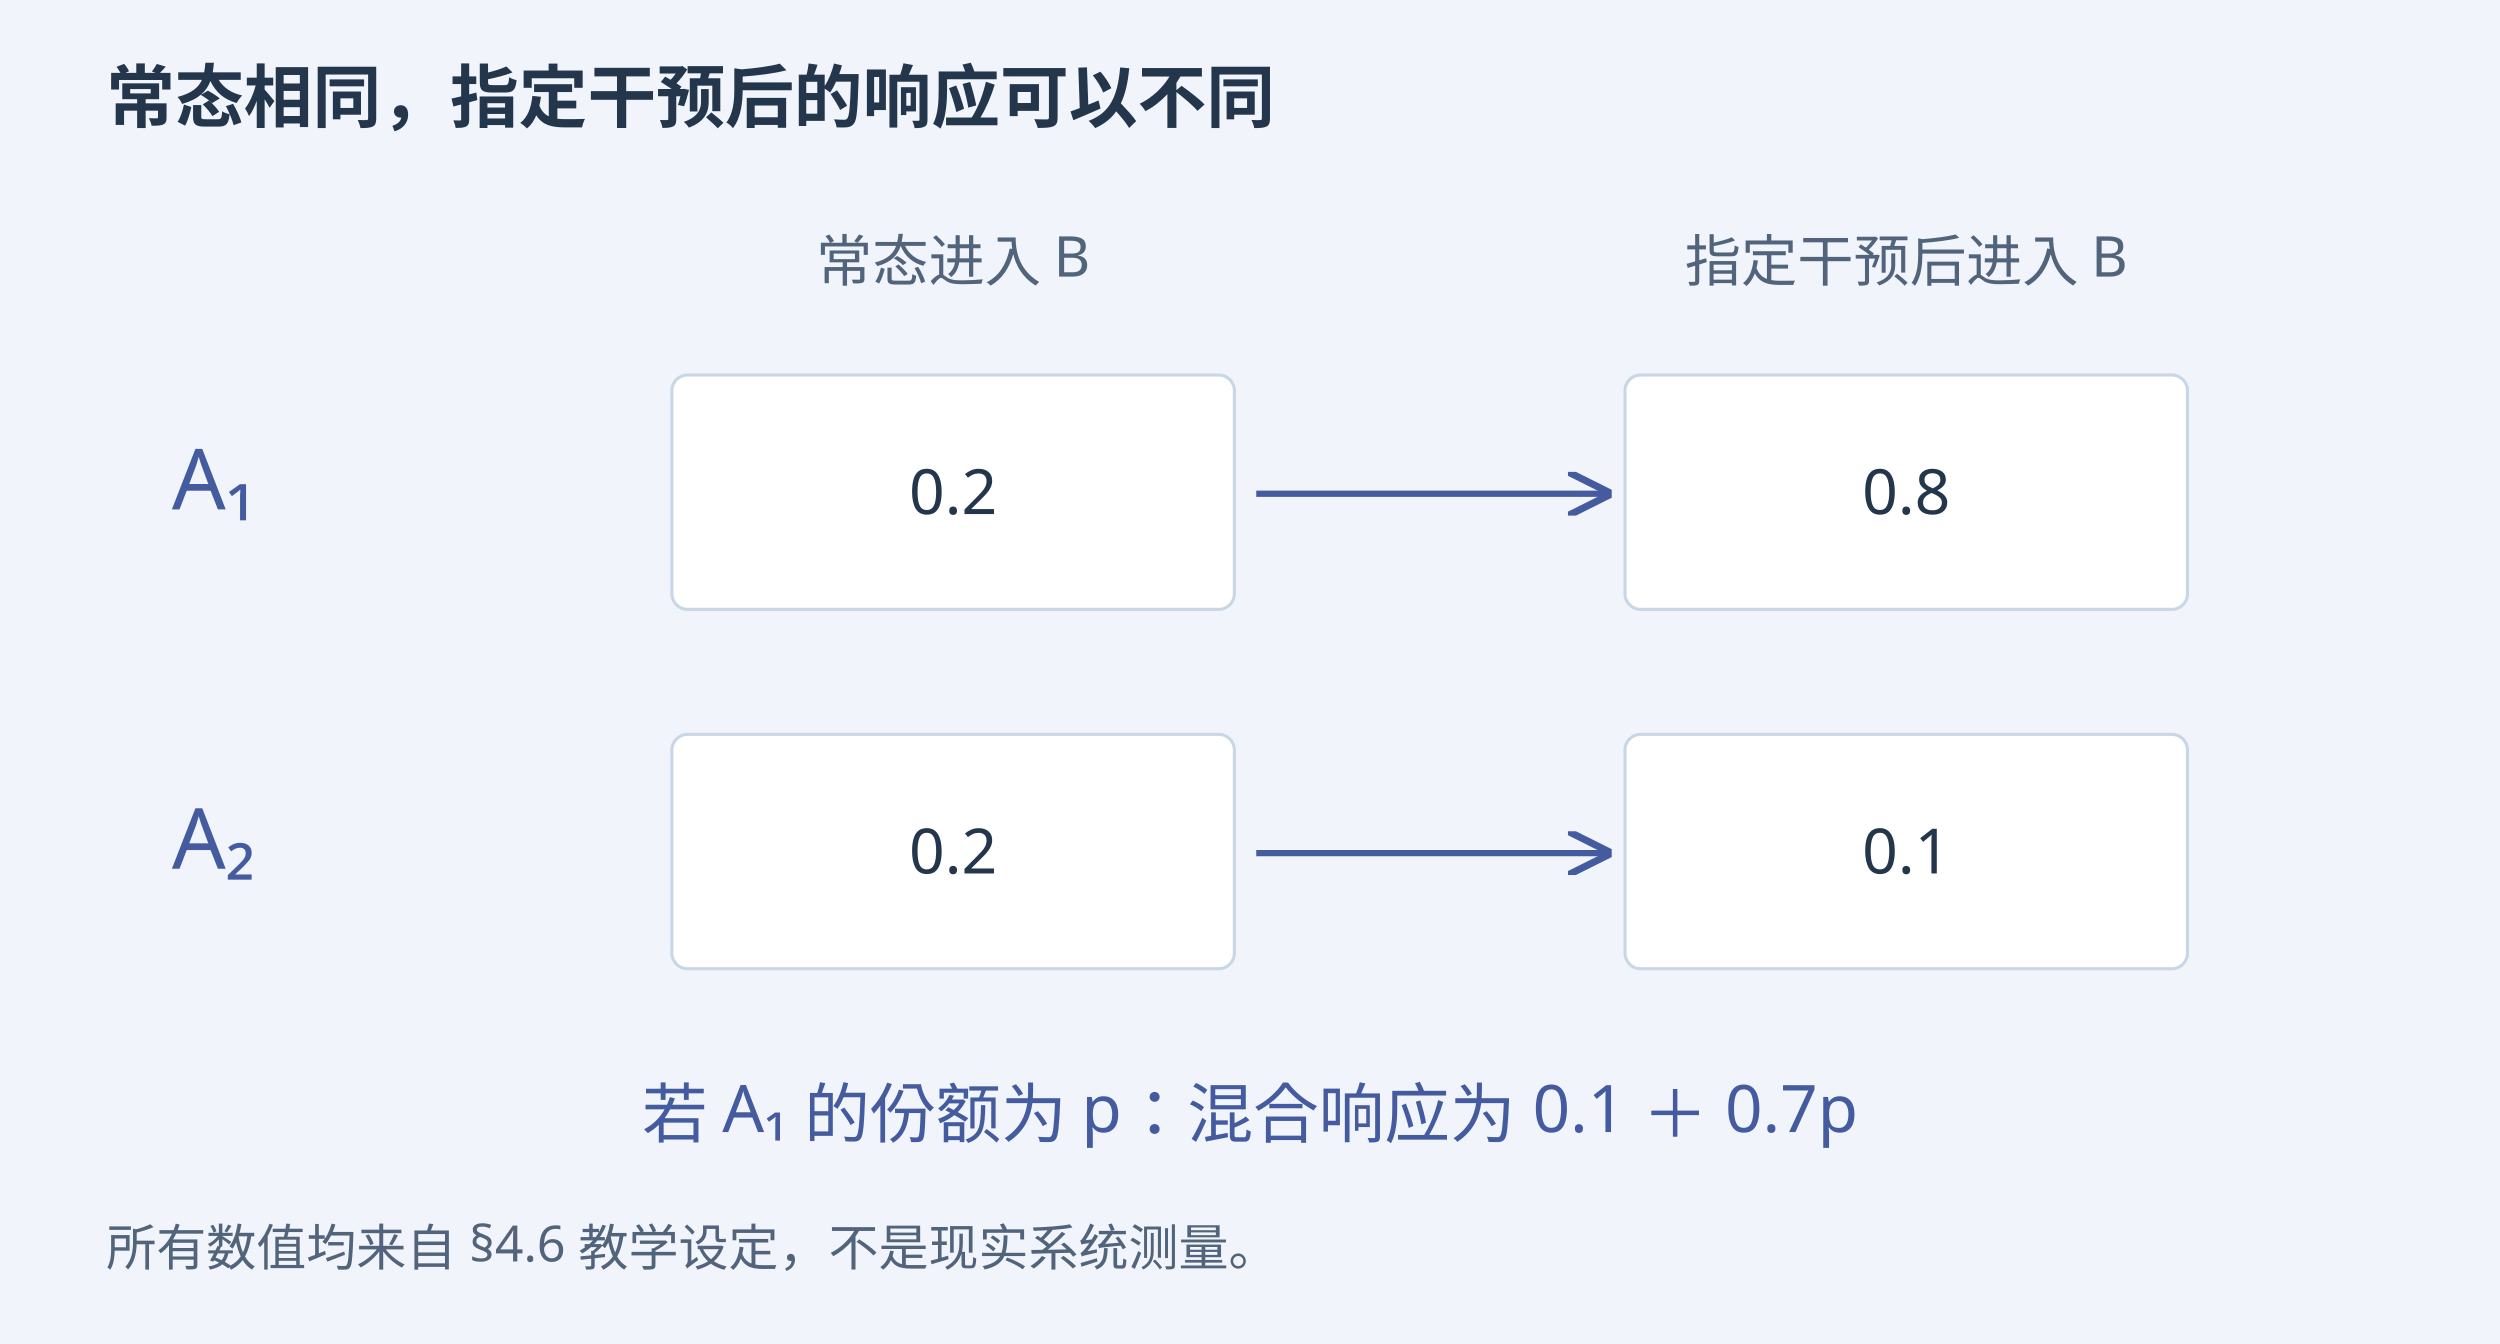
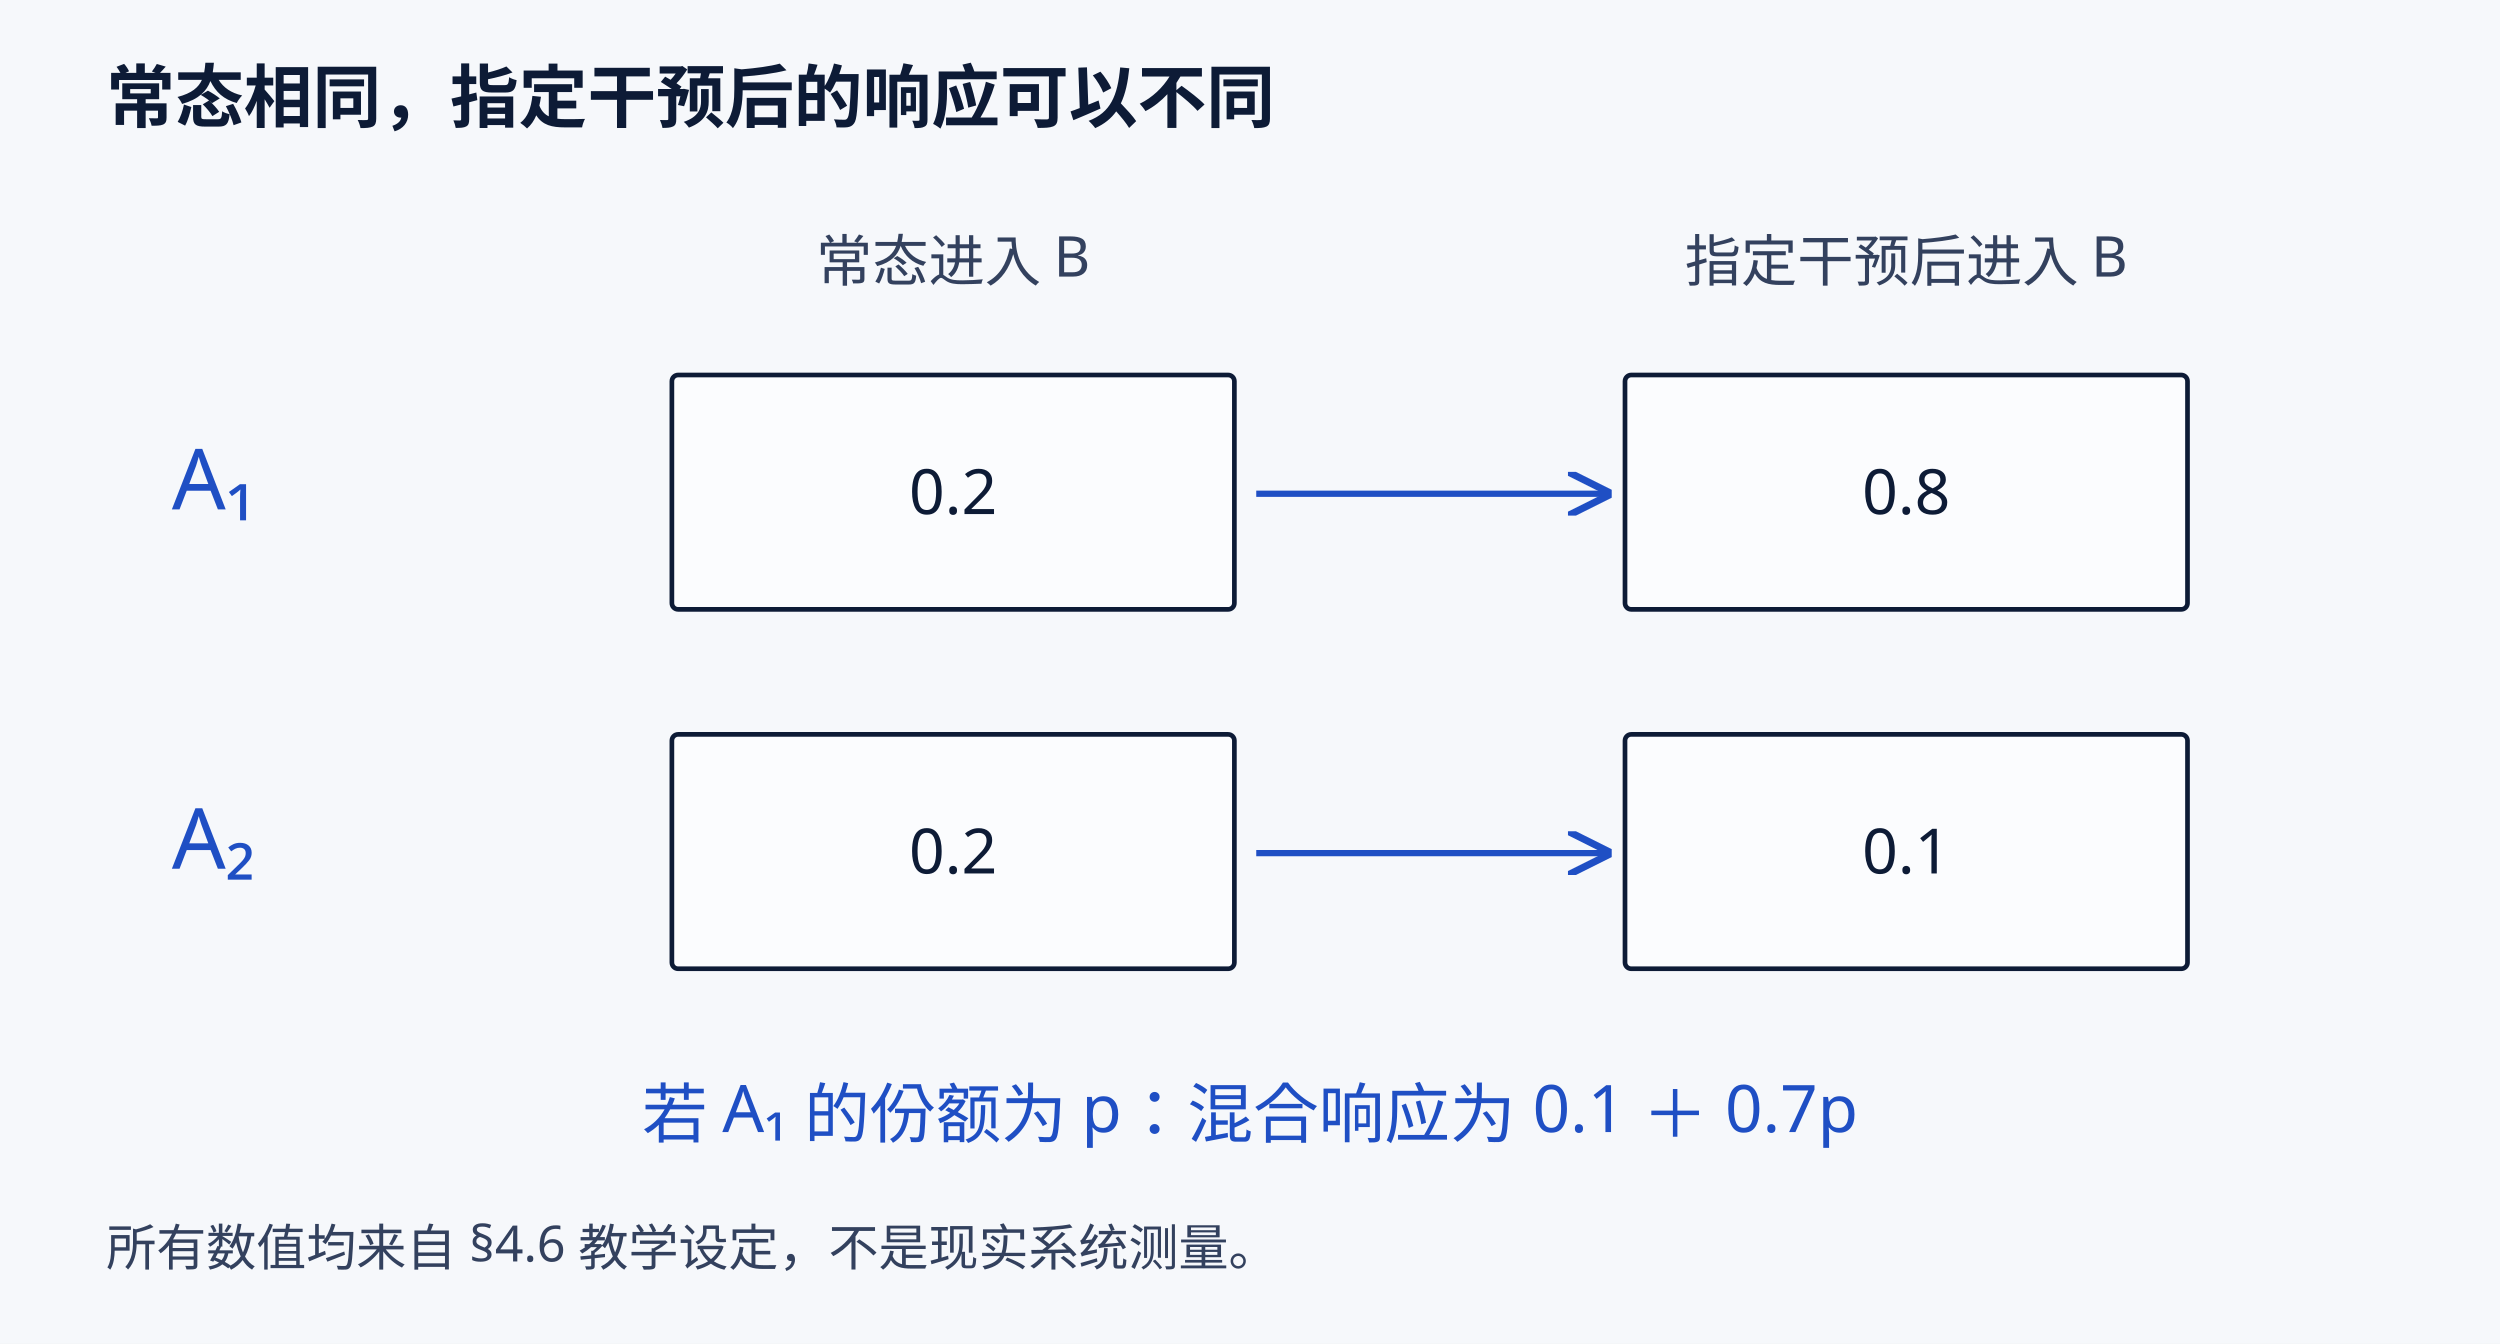
<svg xmlns="http://www.w3.org/2000/svg" width="800" height="430" viewBox="0 0 800 430" role="img" aria-labelledby="title desc">
  <defs>
    <marker id="arrow" viewBox="0 0 8 8" refX="7" refY="4" markerWidth="7" markerHeight="7" orient="auto-start-reverse">
-       <path d="M0 0L8 4L0 8" fill="none" stroke="#445b9f" stroke-width="1.3" />
+       <path d="M0 0L8 4L0 8" fill="none" stroke="#1f4fc4" stroke-width="1.3" />
    </marker>
  </defs>
-   <rect width="800" height="430" fill="#f1f5fb" />
+   <rect width="800" height="430" fill="#f6f8fb" />
  <g font-family="Microsoft YaHei, Noto Sans SC, sans-serif">
-     <text x="305" y="90" font-size="18" fill="#51647b" text-anchor="middle" font-weight="400">常态进入 B</text>
-     <text x="610" y="90" font-size="18" fill="#51647b" text-anchor="middle" font-weight="400">指定干预后进入 B</text>
-     <text x="55" y="163" font-size="27" fill="#445b9f" text-anchor="start" font-weight="400">A₁</text>
-     <rect x="215" y="120" width="180" height="75" rx="5" fill="#ffffff" stroke="#c9d6e6" />
-     <text x="305.0" y="164.5" font-size="20" fill="#23364c" text-anchor="middle" font-weight="500">0.2</text>
-     <rect x="520" y="120" width="180" height="75" rx="5" fill="#ffffff" stroke="#c9d6e6" />
-     <text x="610.0" y="164.5" font-size="20" fill="#23364c" text-anchor="middle" font-weight="500">0.8</text>
-     <path d="M402 158L514 158" stroke="#445b9f" stroke-width="2" fill="none" marker-end="url(#arrow)" />
-     <text x="55" y="278" font-size="27" fill="#445b9f" text-anchor="start" font-weight="400">A₂</text>
-     <rect x="215" y="235" width="180" height="75" rx="5" fill="#ffffff" stroke="#c9d6e6" />
-     <text x="305.0" y="279.5" font-size="20" fill="#23364c" text-anchor="middle" font-weight="500">0.2</text>
-     <rect x="520" y="235" width="180" height="75" rx="5" fill="#ffffff" stroke="#c9d6e6" />
-     <text x="610.0" y="279.5" font-size="20" fill="#23364c" text-anchor="middle" font-weight="500">0.1</text>
-     <path d="M402 273L514 273" stroke="#445b9f" stroke-width="2" fill="none" marker-end="url(#arrow)" />
-     <text x="400" y="364" font-size="21" fill="#445b9f" text-anchor="middle" font-weight="400">若 A₁ 的份额为 p：混合响应为 0.1 ＋ 0.7p</text>
-     <text x="34" y="39" font-size="22" fill="#23364c" text-anchor="start" font-weight="600">常态相同，指定干预后的响应可以不同</text>
-     <text x="34" y="405" font-size="16" fill="#51647b" text-anchor="start" font-weight="400">所有数值均来自 §4.6 教学设定，不是现实系统测量。</text>
+     <text x="305" y="90" font-size="18" fill="#33415e" text-anchor="middle" font-weight="400">常态进入 B</text>
+     <text x="610" y="90" font-size="18" fill="#33415e" text-anchor="middle" font-weight="400">指定干预后进入 B</text>
+     <text x="55" y="163" font-size="27" fill="#1f4fc4" text-anchor="start" font-weight="400">A₁</text>
+     <rect x="215" y="120" width="180" height="75" rx="2" fill="#fbfcfe" stroke="#0d1b36" stroke-width="1.5" />
+     <text x="305.0" y="164.5" font-size="20" fill="#0d1b36" text-anchor="middle" font-weight="500">0.2</text>
+     <rect x="520" y="120" width="180" height="75" rx="2" fill="#fbfcfe" stroke="#0d1b36" stroke-width="1.5" />
+     <text x="610.0" y="164.5" font-size="20" fill="#0d1b36" text-anchor="middle" font-weight="500">0.8</text>
+     <path d="M402 158L514 158" stroke="#1f4fc4" stroke-width="2" fill="none" marker-end="url(#arrow)" />
+     <text x="55" y="278" font-size="27" fill="#1f4fc4" text-anchor="start" font-weight="400">A₂</text>
+     <rect x="215" y="235" width="180" height="75" rx="2" fill="#fbfcfe" stroke="#0d1b36" stroke-width="1.5" />
+     <text x="305.0" y="279.5" font-size="20" fill="#0d1b36" text-anchor="middle" font-weight="500">0.2</text>
+     <rect x="520" y="235" width="180" height="75" rx="2" fill="#fbfcfe" stroke="#0d1b36" stroke-width="1.5" />
+     <text x="610.0" y="279.5" font-size="20" fill="#0d1b36" text-anchor="middle" font-weight="500">0.1</text>
+     <path d="M402 273L514 273" stroke="#1f4fc4" stroke-width="2" fill="none" marker-end="url(#arrow)" />
+     <text x="400" y="364" font-size="21" fill="#1f4fc4" text-anchor="middle" font-weight="400">若 A₁ 的份额为 p：混合响应为 0.1 ＋ 0.7p</text>
+     <text x="34" y="39" font-size="22" fill="#0d1b36" text-anchor="start" font-weight="600">常态相同，指定干预后的响应可以不同</text>
+     <text x="34" y="405" font-size="16" fill="#33415e" text-anchor="start" font-weight="400">所有数值均来自 §4.6 教学设定，不是现实系统测量。</text>
  </g>
</svg>
